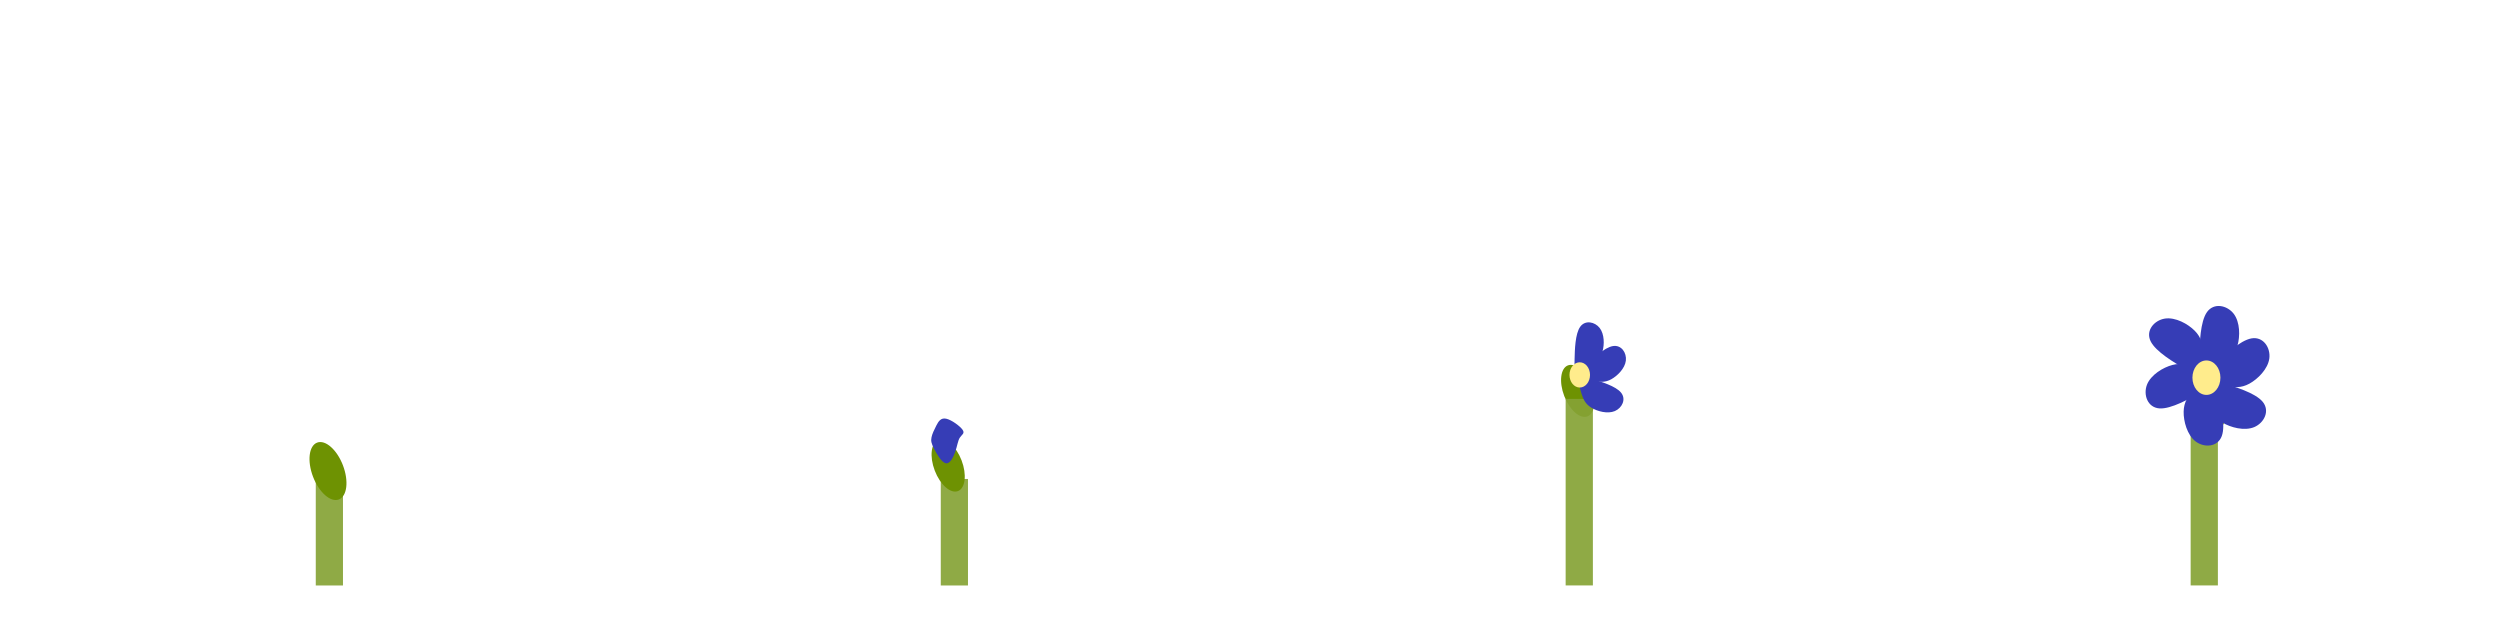
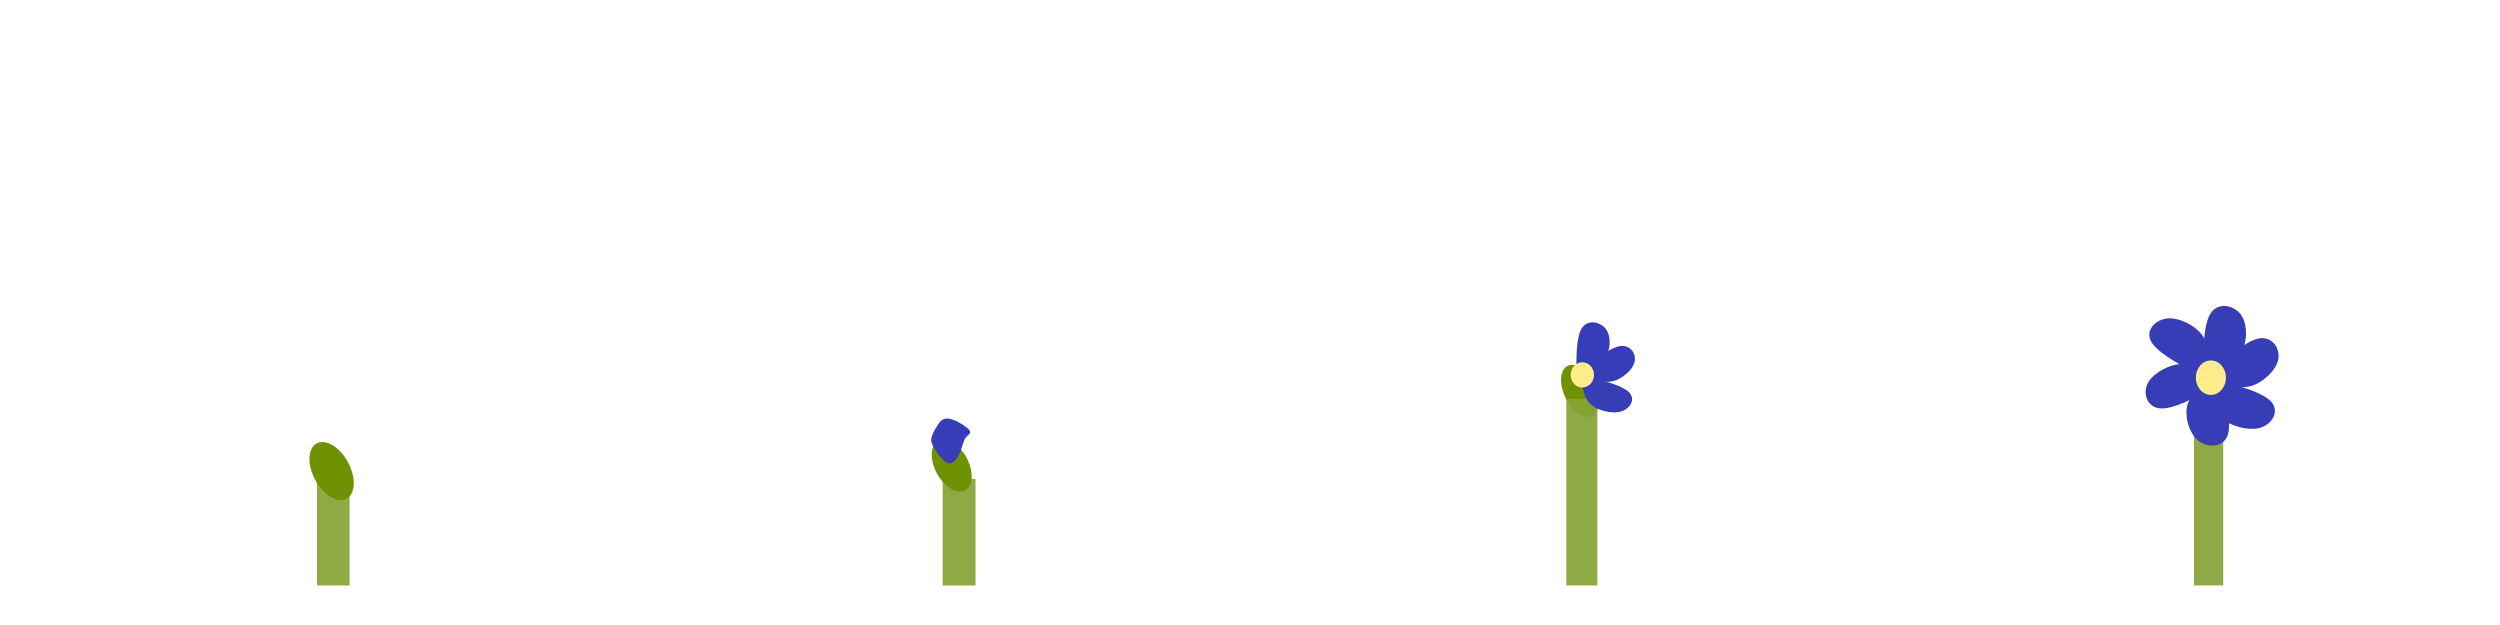
<svg xmlns="http://www.w3.org/2000/svg" width="128" height="32" viewBox="0 0 33.867 8.467" version="1.1" id="svg1">
  <defs id="defs1">
    </defs>
  <g id="g2" transform="matrix(-1.062488,0,0,1.062488,8.731201,-0.2645346)">
    <rect style="fill:#bdca31;fill-opacity:0;stroke:none;stroke-width:0.498" id="rect2" width="7.969" height="7.969" x="0.249" y="0.249" />
-     <rect style="fill:#86a336;fill-opacity:0.919;stroke:none;stroke-width:0.211" id="rect3" width="0.347" height="1.358" x="3.845" y="6.356" />
-     <ellipse style="fill:#6e9202;fill-opacity:1;stroke:none;stroke-width:0.114;stroke-dasharray:none" id="path30" cx="-6.006" cy="4.398" transform="matrix(-0.9338783,-0.357591,-0.357591,0.9338783,0,0)" rx="0.204" ry="0.388" />
+     <rect style="fill:#86a336;fill-opacity:0.919;stroke:none;stroke-width:0.23" id="rect3" width="0.416" height="1.358" x="3.761" y="6.356" />
+     <ellipse style="fill:#6e9202;fill-opacity:1;stroke:none;stroke-width:0.125;stroke-dasharray:none" id="path30" cx="-6.279" cy="4.777" transform="matrix(-0.9524642,-0.3046504,-0.4167008,0.9090437,0,0)" rx="0.24" ry="0.399" />
  </g>
  <g id="layer1">
    <rect style="fill:#bdca31;fill-opacity:0;stroke:none;stroke-width:0.498" id="rect27" width="7.969" height="7.969" x="-7.72" y="0.249" transform="matrix(-1.062488,0,0,1.062488,8.731201,-0.2645346)" />
-     <rect style="fill:#86a336;fill-opacity:0.919;stroke:none;stroke-width:0.211" id="rect28" width="0.347" height="1.358" x="-4.124" y="6.356" transform="matrix(-1.062488,0,0,1.062488,8.731201,-0.2645346)" />
-     <ellipse style="fill:#6e9202;fill-opacity:1;stroke:none;stroke-width:0.102;stroke-dasharray:none" id="ellipse30" cx="1.404" cy="7.16" transform="matrix(0.9922349,-0.3799363,0.3799363,0.9922349,8.731201,-0.2645346)" rx="0.183" ry="0.349" />
-     <ellipse style="fill:#6e9202;fill-opacity:1;stroke:none;stroke-width:0.109;stroke-dasharray:none" id="ellipse1" cx="18.066" cy="12.588" transform="rotate(-20.95233)" rx="0.195" ry="0.37" />
-     <ellipse style="fill:#6e9202;fill-opacity:1;stroke:none;stroke-width:0.109;stroke-dasharray:none" id="ellipse15" cx="25.997" cy="15.798" transform="rotate(-20.95233)" rx="0.195" ry="0.37" />
+     <rect style="fill:#86a336;fill-opacity:0.919;stroke:none;stroke-width:0.246" id="rect28" width="0.445" height="1.443" x="-13.215" y="6.489" transform="scale(-1,1)" />
+     <ellipse style="fill:#6e9202;fill-opacity:1;stroke:none;stroke-width:0.12;stroke-dasharray:none" id="ellipse30" cx="9.13" cy="9.989" transform="matrix(0.9531696,-0.3024362,0.4194728,0.9077679,0,0)" rx="0.23" ry="0.381" />
+     <ellipse style="fill:#6e9202;fill-opacity:1;stroke:none;stroke-width:0.116;stroke-dasharray:none" id="ellipse1" cx="17.57" cy="11.887" transform="matrix(0.9478231,-0.3187967,0.3996023,0.9166886,0,0)" rx="0.218" ry="0.377" />
+     <ellipse style="fill:#6e9202;fill-opacity:1;stroke:none;stroke-width:0.113;stroke-dasharray:none" id="ellipse15" cx="25.693" cy="15.233" transform="matrix(0.9418745,-0.335965,0.3801822,0.9249116,0,0)" rx="0.207" ry="0.374" />
  </g>
  <g id="g32" transform="translate(8.466666)">
    <rect style="fill:#bdca31;fill-opacity:0;stroke:none;stroke-width:0.498" id="rect30" width="7.969" height="7.969" x="-7.72" y="0.249" transform="matrix(-1.062488,0,0,1.062488,8.731201,-0.2645346)" />
-     <rect style="fill:#86a336;fill-opacity:0.919;stroke:none;stroke-width:0.296" id="rect31" width="0.369" height="2.527" x="-13.112" y="5.404" transform="scale(-1,1)" />
+     <rect style="fill:#86a336;fill-opacity:0.919;stroke:none;stroke-width:0.316" id="rect31" width="0.42" height="2.527" x="-13.172" y="5.404" transform="scale(-1,1)" />
    <rect style="fill:#bdca31;fill-opacity:0;stroke:none;stroke-width:0.529" id="rect42" width="8.467" height="8.467" x="-25.4" y="9.2932053e-09" transform="scale(-1,1)" />
-     <rect style="fill:#86a336;fill-opacity:0.919;stroke:none;stroke-width:0.296" id="rect43" width="0.369" height="2.527" x="-21.579" y="5.404" transform="scale(-1,1)" />
-     <path style="fill:#363db6;stroke:none;stroke-width:1" d="m 4.152,5.926 c -0.01,0.046 -0.002,0.081 0.035,0.154 0.037,0.073 0.102,0.184 0.158,0.196 0.056,0.012 0.102,-0.077 0.129,-0.156 0.027,-0.079 0.035,-0.148 0.061,-0.19 0.027,-0.042 0.073,-0.058 0.038,-0.108 -0.035,-0.05 -0.15,-0.135 -0.223,-0.15 -0.073,-0.015 -0.104,0.038 -0.133,0.094 -0.029,0.056 -0.056,0.113 -0.065,0.159 z" id="path1" />
-     <path style="fill:#363db6;stroke:none;stroke-width:1" d="m 12.861,5.052 c 0,-0.019 0,-0.057 0.003,-0.185 0.003,-0.128 0.008,-0.345 0.076,-0.44 0.068,-0.095 0.198,-0.068 0.264,0.016 0.065,0.084 0.065,0.226 0.038,0.318 -0.027,0.092 -0.082,0.136 -0.149,0.179 -0.068,0.043 -0.149,0.087 -0.19,0.109 -0.041,0.022 -0.041,0.022 -0.041,0.003 z" id="path4" />
-     <path style="fill:#363db6;stroke:none;stroke-width:1" d="m 12.861,5.052 c 0,-0.019 0,-0.057 0.003,-0.185 0.003,-0.128 0.008,-0.345 0.076,-0.44 0.068,-0.095 0.198,-0.068 0.264,0.016 0.065,0.084 0.065,0.226 0.038,0.318 -0.027,0.092 -0.082,0.136 -0.149,0.179 -0.068,0.043 -0.149,0.087 -0.19,0.109 -0.041,0.022 -0.041,0.022 -0.041,0.003 z" id="path8" transform="rotate(45,12.8463,5.092772)" />
-     <path style="fill:#363db6;stroke:none;stroke-width:1" d="m 12.861,5.052 c 0,-0.019 0,-0.057 0.003,-0.185 0.003,-0.128 0.008,-0.345 0.076,-0.44 0.068,-0.095 0.198,-0.068 0.264,0.016 0.065,0.084 0.065,0.226 0.038,0.318 -0.027,0.092 -0.082,0.136 -0.149,0.179 -0.068,0.043 -0.149,0.087 -0.19,0.109 -0.041,0.022 -0.041,0.022 -0.041,0.003 z" id="path10" transform="rotate(105,12.87449,5.084687)" />
-     <ellipse style="fill:#ffec8c;stroke:none;stroke-width:1" id="path15" cx="12.934" cy="5.079" rx="0.139" ry="0.171" />
-     <g id="g33" transform="matrix(1.364787,0,0,1.364787,-7.904174,-2.034997)">
+     <rect style="fill:#86a336;fill-opacity:0.919;stroke:none;stroke-width:0.307" id="rect43" width="0.396" height="2.527" x="-21.651" y="5.404" transform="scale(-1,1)" />
+     <path style="fill:#363db6;stroke:none;stroke-width:1" d="m 4.152,5.926 c -0.01,0.046 -0.002,0.081 0.035,0.154 0.037,0.073 0.102,0.184 0.158,0.196 0.056,0.012 0.102,-0.077 0.129,-0.156 0.027,-0.079 0.035,-0.148 0.061,-0.19 0.027,-0.042 0.073,-0.058 0.038,-0.108 -0.035,-0.05 -0.15,-0.135 -0.223,-0.15 -0.073,-0.015 -0.104,0.038 -0.133,0.094 -0.029,0.056 -0.056,0.113 -0.065,0.159 z" id="path1" transform="matrix(1.206793,0,0,1,-0.8578983,0)" />
+     <path style="fill:#363db6;stroke:none;stroke-width:1" d="m 12.861,5.052 c 0,-0.019 0,-0.057 0.003,-0.185 0.003,-0.128 0.008,-0.345 0.076,-0.44 0.068,-0.095 0.198,-0.068 0.264,0.016 0.065,0.084 0.065,0.226 0.038,0.318 -0.027,0.092 -0.082,0.136 -0.149,0.179 -0.068,0.043 -0.149,0.087 -0.19,0.109 -0.041,0.022 -0.041,0.022 -0.041,0.003 z" id="path4" transform="matrix(1.138439,0,0,1,-1.755547,0)" />
+     <path style="fill:#363db6;stroke:none;stroke-width:1" d="m 12.861,5.052 c 0,-0.019 0,-0.057 0.003,-0.185 0.003,-0.128 0.008,-0.345 0.076,-0.44 0.068,-0.095 0.198,-0.068 0.264,0.016 0.065,0.084 0.065,0.226 0.038,0.318 -0.027,0.092 -0.082,0.136 -0.149,0.179 -0.068,0.043 -0.149,0.087 -0.19,0.109 -0.041,0.022 -0.041,0.022 -0.041,0.003 z" id="path8" transform="matrix(0.804998,0.7071068,-0.804998,0.7071068,6.627609,-7.592068)" />
+     <path style="fill:#363db6;stroke:none;stroke-width:1" d="m 12.861,5.052 c 0,-0.019 0,-0.057 0.003,-0.185 0.003,-0.128 0.008,-0.345 0.076,-0.44 0.068,-0.095 0.198,-0.068 0.264,0.016 0.065,0.084 0.065,0.226 0.038,0.318 -0.027,0.092 -0.082,0.136 -0.149,0.179 -0.068,0.043 -0.149,0.087 -0.19,0.109 -0.041,0.022 -0.041,0.022 -0.041,0.003 z" id="path10" transform="matrix(-0.2946497,0.9659258,-1.099648,-0.258819,22.2861,-6.035099)" />
+     <ellipse style="fill:#ffec8c;stroke:none;stroke-width:1.067" id="path15" cx="12.969" cy="5.079" rx="0.158" ry="0.171" />
+     <g id="g33" transform="matrix(1.465076,0,0,1.364787,-9.998778,-2.034997)">
      <path style="fill:#363db6;stroke:none;stroke-width:1" d="m 12.861,5.052 c 0,-0.019 0,-0.057 0.003,-0.185 0.003,-0.128 0.008,-0.345 0.076,-0.44 0.068,-0.095 0.198,-0.068 0.264,0.016 0.065,0.084 0.065,0.226 0.038,0.318 -0.027,0.092 -0.082,0.136 -0.149,0.179 -0.068,0.043 -0.149,0.087 -0.19,0.109 -0.041,0.022 -0.041,0.022 -0.041,0.003 z" id="path31" transform="rotate(-61.06714,17.31847,-2.124912)" />
      <path style="fill:#363db6;stroke:none;stroke-width:1" d="m 12.861,5.052 c 0,-0.019 0,-0.057 0.003,-0.185 0.003,-0.128 0.008,-0.345 0.076,-0.44 0.068,-0.095 0.198,-0.068 0.264,0.016 0.065,0.084 0.065,0.226 0.038,0.318 -0.027,0.092 -0.082,0.136 -0.149,0.179 -0.068,0.043 -0.149,0.087 -0.19,0.109 -0.041,0.022 -0.041,0.022 -0.041,0.003 z" id="path16" transform="translate(8.554891,0.1614131)" />
      <path style="fill:#363db6;stroke:none;stroke-width:1" d="m 12.861,5.052 c 0,-0.019 0,-0.057 0.003,-0.185 0.003,-0.128 0.008,-0.345 0.076,-0.44 0.068,-0.095 0.198,-0.068 0.264,0.016 0.065,0.084 0.065,0.226 0.038,0.318 -0.027,0.092 -0.082,0.136 -0.149,0.179 -0.068,0.043 -0.149,0.087 -0.19,0.109 -0.041,0.022 -0.041,0.022 -0.041,0.003 z" id="path17" transform="rotate(45,16.9289,15.50015)" />
      <path style="fill:#363db6;stroke:none;stroke-width:1" d="m 12.861,5.052 c 0,-0.019 0,-0.057 0.003,-0.185 0.003,-0.128 0.008,-0.345 0.076,-0.44 0.068,-0.095 0.198,-0.068 0.264,0.016 0.065,0.084 0.065,0.226 0.038,0.318 -0.027,0.092 -0.082,0.136 -0.149,0.179 -0.068,0.043 -0.149,0.087 -0.19,0.109 -0.041,0.022 -0.041,0.022 -0.041,0.003 z" id="path18" transform="rotate(105,17.09,8.447593)" />
      <path style="fill:#363db6;stroke:none;stroke-width:1" d="m 12.861,5.052 c 0,-0.019 0,-0.057 0.003,-0.185 0.003,-0.128 0.008,-0.345 0.076,-0.44 0.068,-0.095 0.198,-0.068 0.264,0.016 0.065,0.084 0.065,0.226 0.038,0.318 -0.027,0.092 -0.082,0.136 -0.149,0.179 -0.068,0.043 -0.149,0.087 -0.19,0.109 -0.041,0.022 -0.041,0.022 -0.041,0.003 z" id="path27" transform="rotate(165,17.19881,5.696473)" />
      <path style="fill:#363db6;stroke:none;stroke-width:1" d="m 12.861,5.052 c 0,-0.019 0,-0.057 0.003,-0.185 0.003,-0.128 0.008,-0.345 0.076,-0.44 0.068,-0.095 0.198,-0.068 0.264,0.016 0.065,0.084 0.065,0.226 0.038,0.318 -0.027,0.092 -0.082,0.136 -0.149,0.179 -0.068,0.043 -0.149,0.087 -0.19,0.109 -0.041,0.022 -0.041,0.022 -0.041,0.003 z" id="path29" transform="rotate(-121.0671,17.29635,2.703004)" />
      <ellipse style="fill:#ffec8c;stroke:none;stroke-width:1" id="ellipse18" cx="21.489" cy="5.24" rx="0.139" ry="0.171" />
    </g>
  </g>
</svg>
